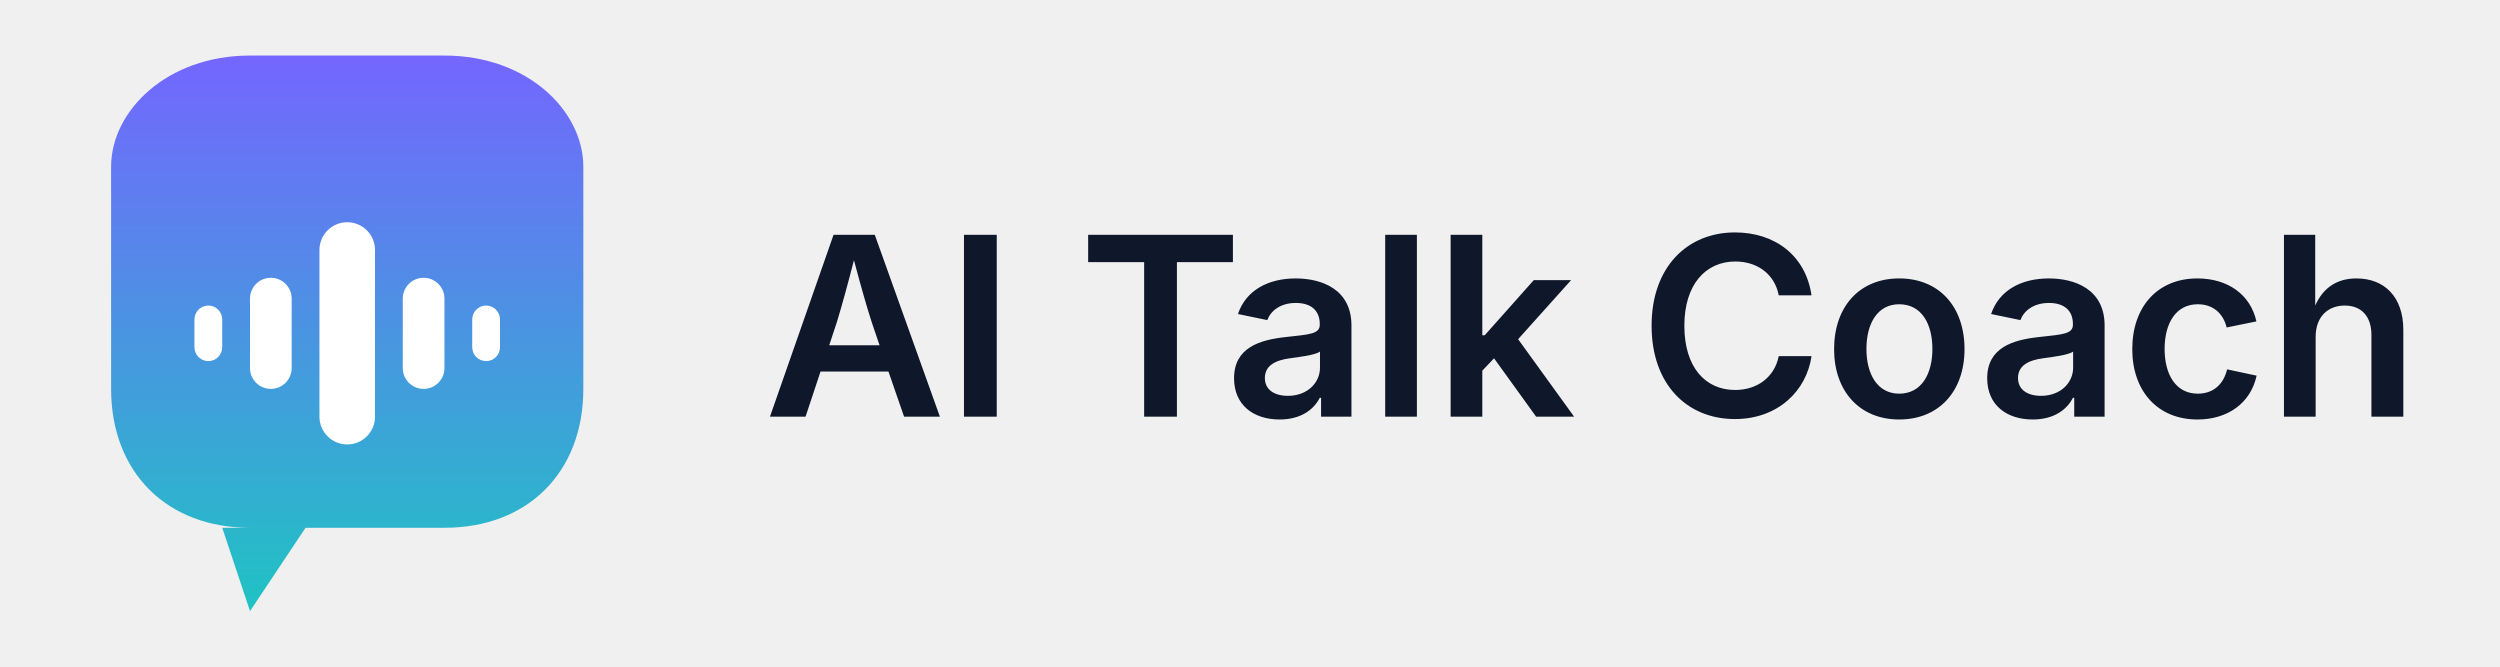
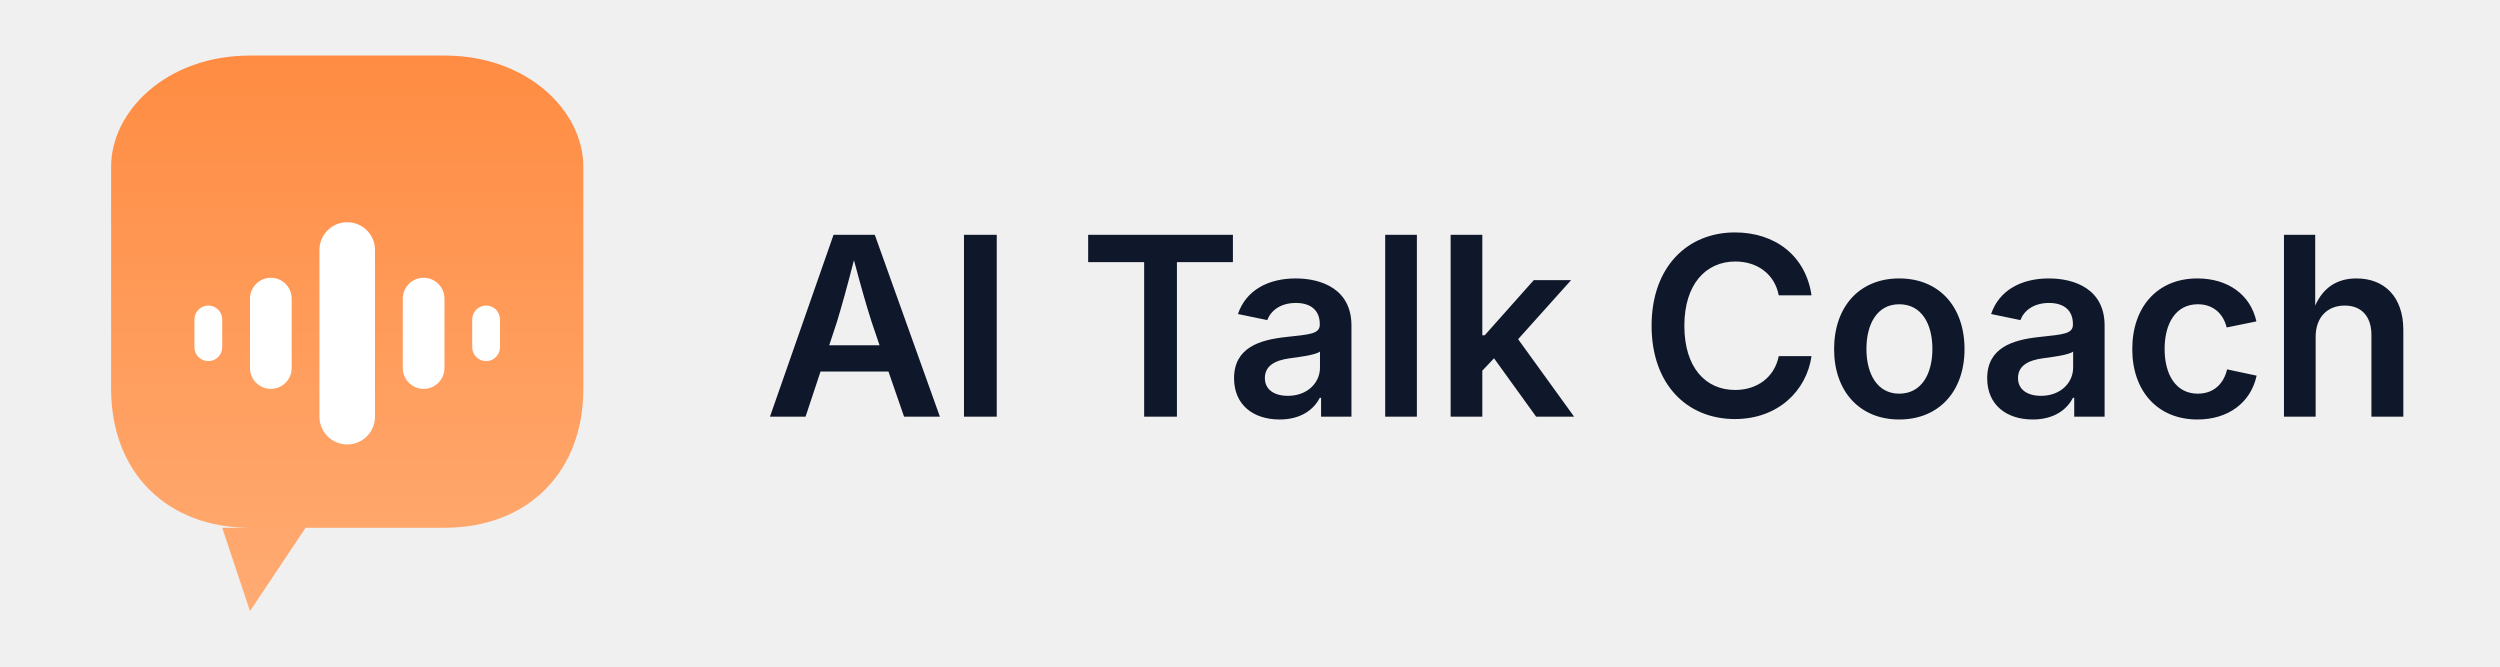
<svg xmlns="http://www.w3.org/2000/svg" width="180" height="48">
  <defs>
    <linearGradient id="headerGradient" x1="0%" y1="0%" x2="0%" y2="100%">
-       <stop offset="0%" style="stop-color:#7466FF;stop-opacity:1" />
-       <stop offset="100%" style="stop-color:#1FC3C3;stop-opacity:1" />
+       <stop offset="0%" style="stop-color:#FF8C42;stop-opacity:1" />
+       <stop offset="100%" style="stop-color:#FFAB73;stop-opacity:1" />
    </linearGradient>
  </defs>
  <path d="M8 12            C8 8, 12 4, 18 4            L32 4            C38 4, 42 8, 42 12            L42 28            C42 34, 38 38, 32 38            L22 38            L18 44            L16 38            L18 38            C12 38, 8 34, 8 28            Z" fill="url(#headerGradient)" />
  <rect x="23" y="16" width="4" height="16" rx="2" fill="white" />
  <rect x="18" y="20" width="3" height="8" rx="1.5" fill="white" />
  <rect x="14" y="22" width="2" height="4" rx="1" fill="white" />
  <rect x="29" y="20" width="3" height="8" rx="1.5" fill="white" />
  <rect x="34" y="22" width="2" height="4" rx="1" fill="white" />
  <text x="55" y="30" font-family="Inter, system-ui, -apple-system, sans-serif" font-size="18" font-weight="600" fill="#0F172A">AI Talk Coach</text>
</svg>
